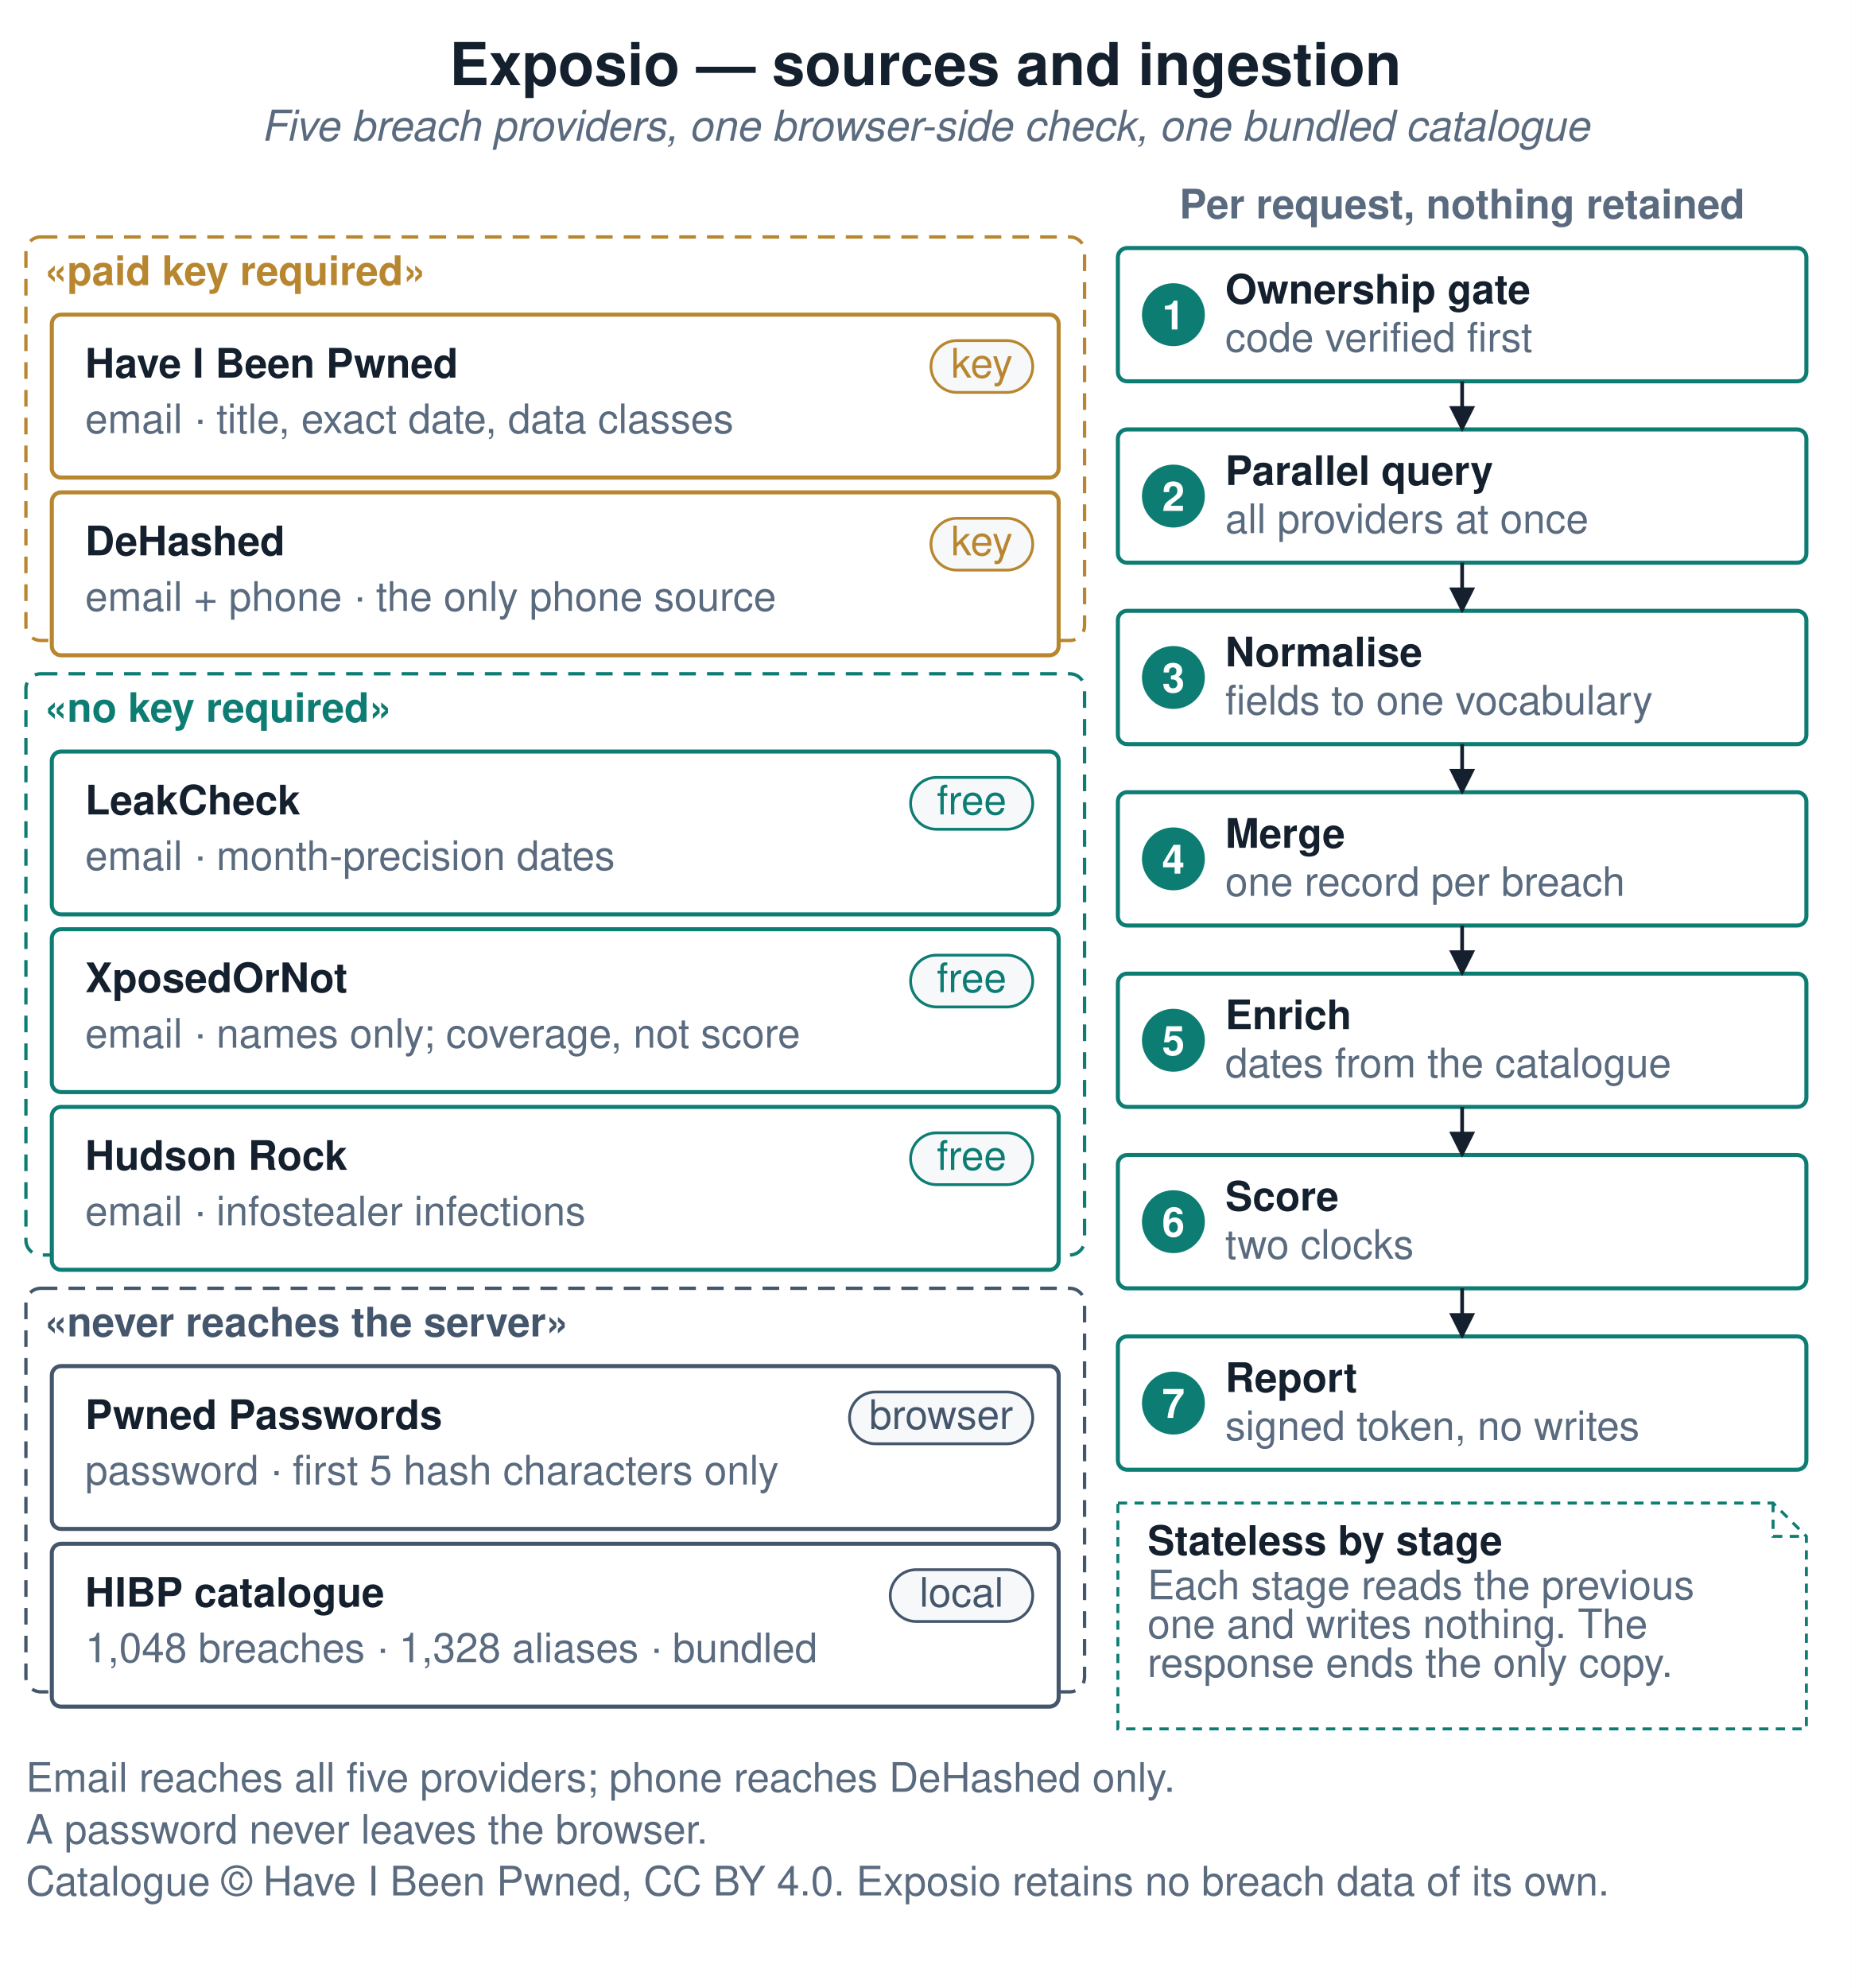
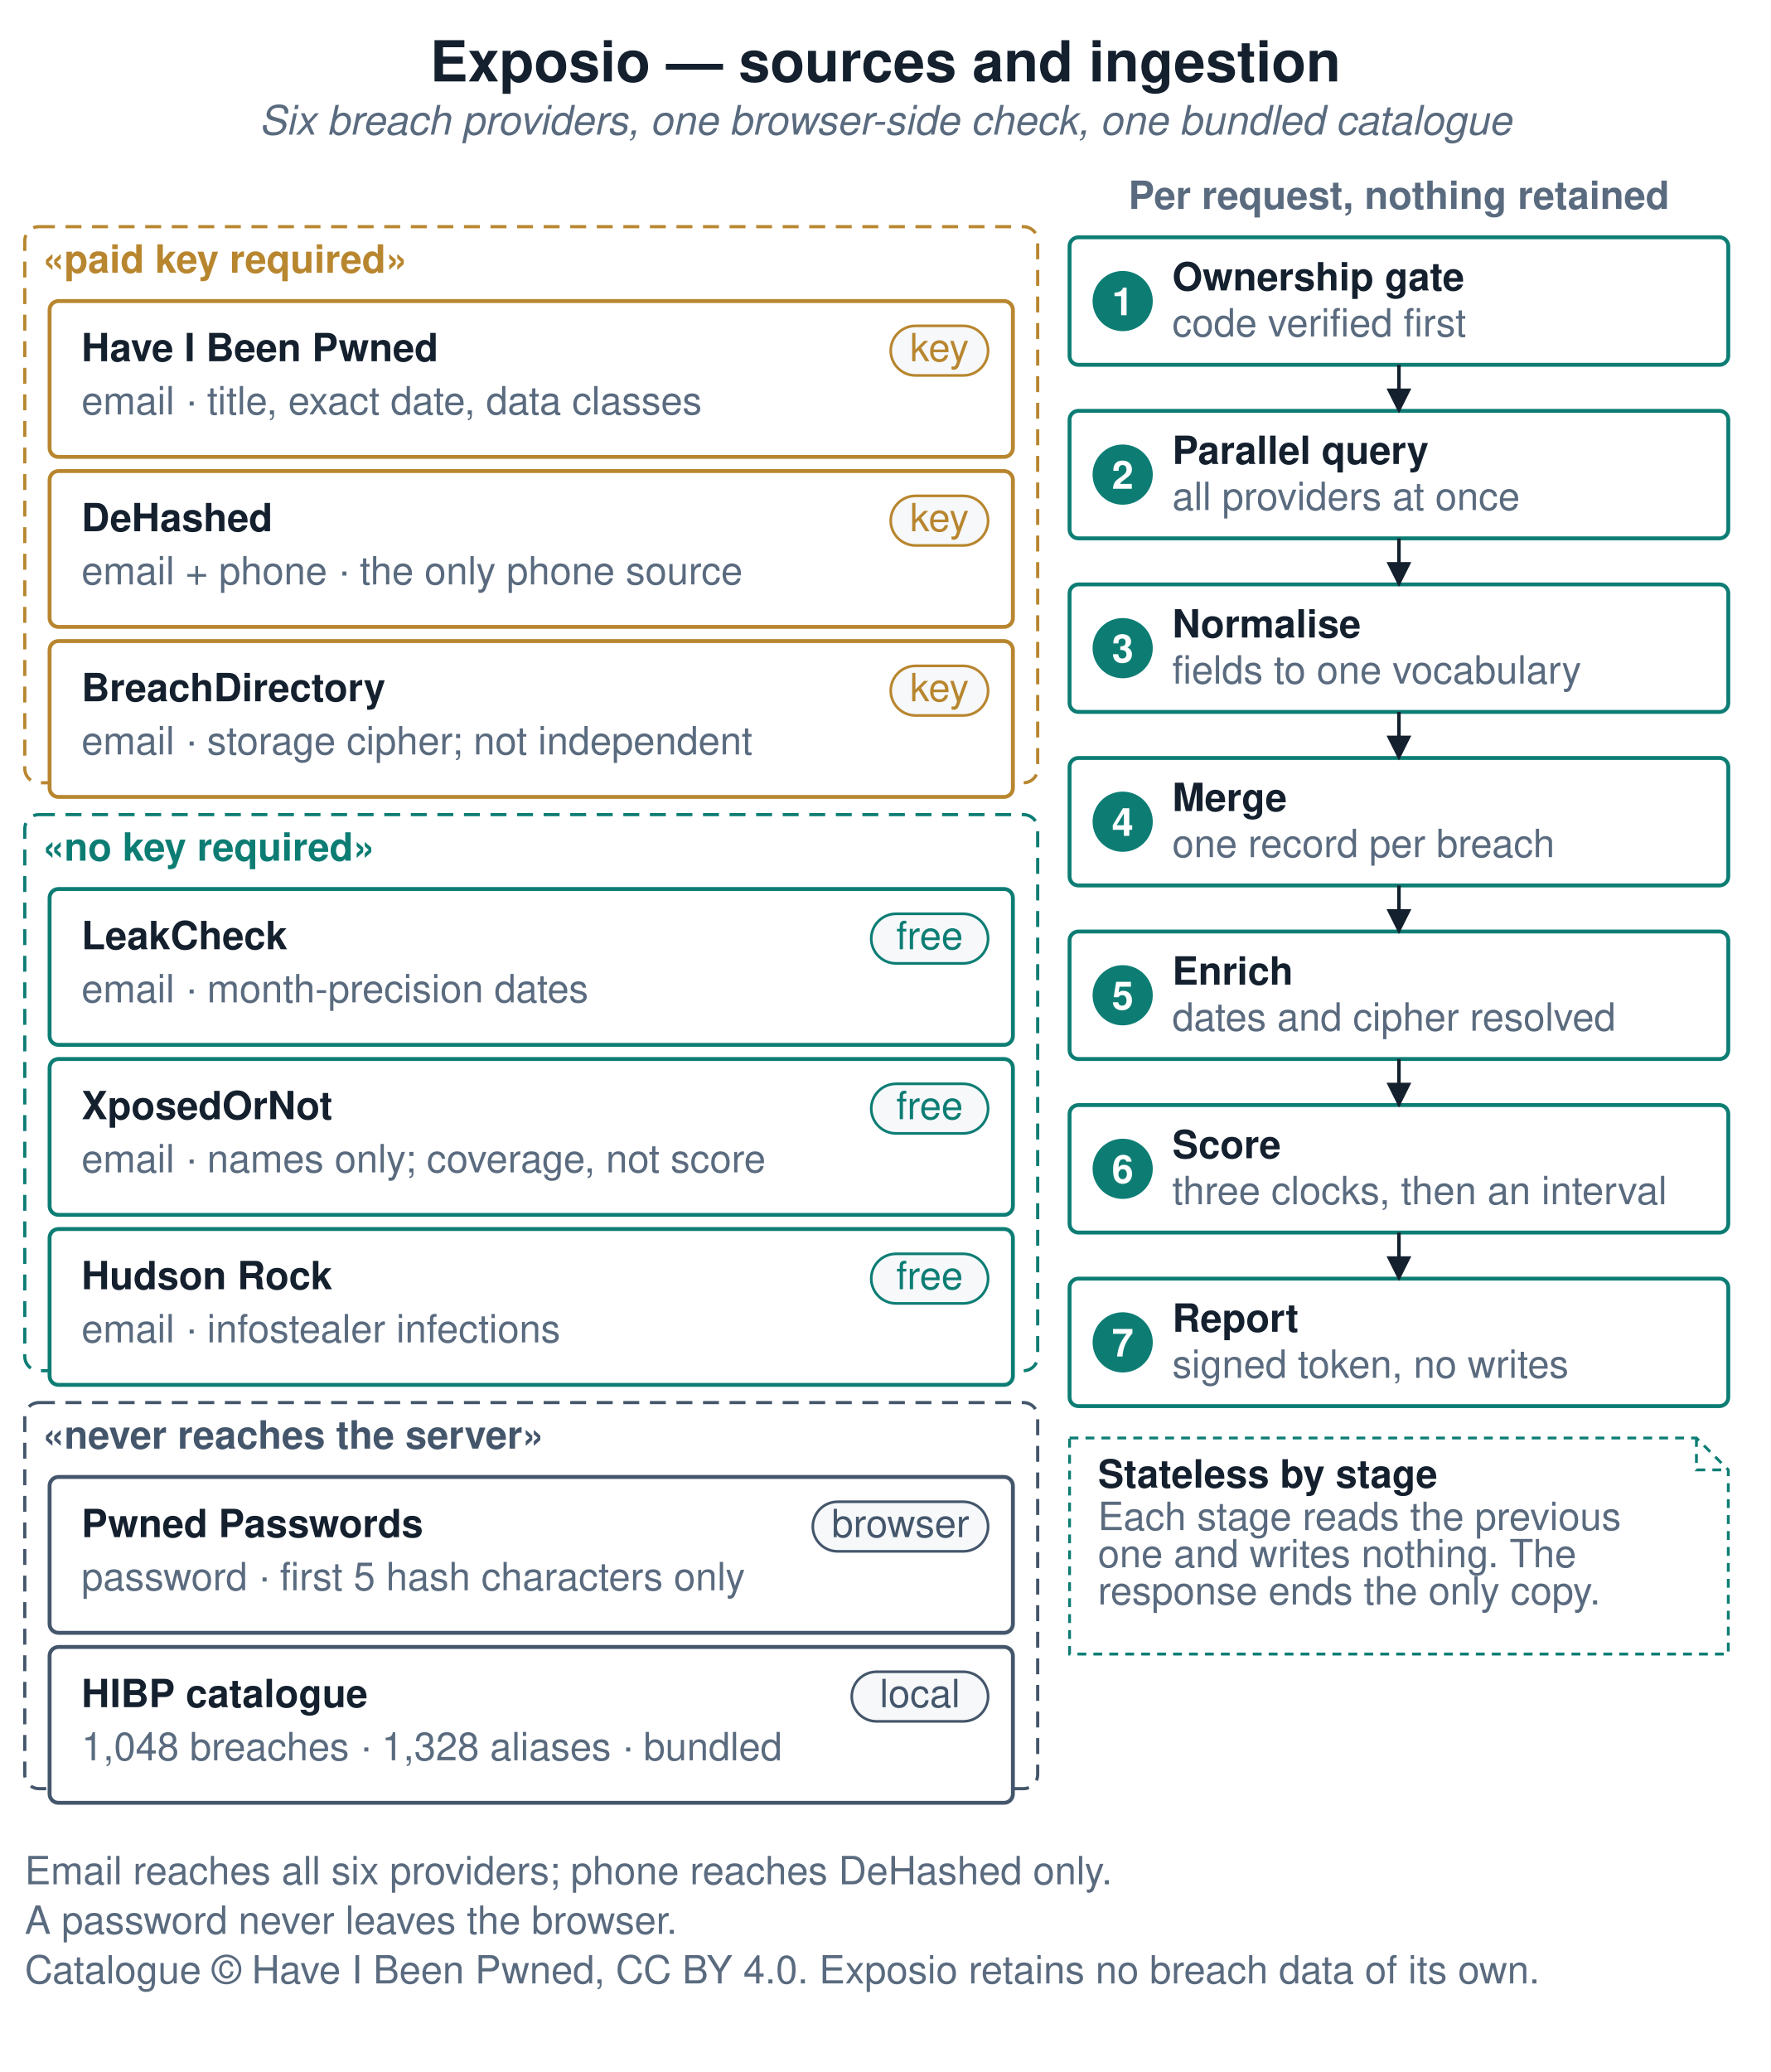
- <svg xmlns="http://www.w3.org/2000/svg" viewBox="0 0 1000 1074" width="1000" height="1074" font-family="Segoe UI, Calibri, Helvetica, Arial, sans-serif">
+ <svg xmlns="http://www.w3.org/2000/svg" viewBox="0 0 1000 1170" width="1000" height="1170" font-family="Segoe UI, Calibri, Helvetica, Arial, sans-serif">
  <defs>
    <marker id="arrow" viewBox="0 0 10 10" refX="9" refY="5" markerWidth="7" markerHeight="7" orient="auto-start-reverse">
      <path d="M0,0 L10,5 L0,10 z" fill="#14202E" />
    </marker>
    <marker id="open" viewBox="0 0 10 10" refX="9" refY="5" markerWidth="9" markerHeight="9" orient="auto-start-reverse">
      <path d="M0,0 L10,5 L0,10" fill="none" stroke="#14202E" stroke-width="1.6" />
    </marker>
    <marker id="hollow" viewBox="0 0 12 12" refX="11" refY="6" markerWidth="12" markerHeight="12" orient="auto-start-reverse">
      <path d="M0,0 L12,6 L0,12 z" fill="#FFFFFF" stroke="#14202E" stroke-width="1.6" />
    </marker>
  </defs>
-   <rect width="1000" height="1074" fill="#FFFFFF" />
+   <rect width="1000" height="1170" fill="#FFFFFF" />
  <text x="500.0" y="46" font-family="Segoe UI, Calibri, Helvetica, Arial, sans-serif" font-size="32" fill="#14202E" text-anchor="middle" font-weight="600">Exposio — sources and ingestion</text>
-   <text x="500.0" y="76" font-family="Segoe UI, Calibri, Helvetica, Arial, sans-serif" font-size="23" fill="#5A6B7F" text-anchor="middle" font-weight="400" font-style="italic">Five breach providers, one browser-side check, one bundled catalogue</text>
-   <rect x="14.0" y="128" width="572" height="218" rx="8" fill="none" stroke="#B8862F" stroke-width="1.8" stroke-dasharray="9 6" />
+   <text x="500.0" y="76" font-family="Segoe UI, Calibri, Helvetica, Arial, sans-serif" font-size="23" fill="#5A6B7F" text-anchor="middle" font-weight="400" font-style="italic">Six breach providers, one browser-side check, one bundled catalogue</text>
+   <rect x="14.0" y="128" width="572" height="314" rx="8" fill="none" stroke="#B8862F" stroke-width="1.8" stroke-dasharray="9 6" />
  <text x="24.0" y="154" font-family="Segoe UI, Calibri, Helvetica, Arial, sans-serif" font-size="22" fill="#B8862F" text-anchor="start" font-weight="600">«paid key required»</text>
  <rect x="28.0" y="170" width="544" height="88" rx="5" fill="#FFFFFF" stroke="#B8862F" stroke-width="2.2" />
  <text x="46.0" y="204" font-family="Segoe UI, Calibri, Helvetica, Arial, sans-serif" font-size="22" fill="#14202E" text-anchor="start" font-weight="600">Have I Been Pwned</text>
  <text x="46.0" y="234" font-family="Segoe UI, Calibri, Helvetica, Arial, sans-serif" font-size="22" fill="#5A6B7F" text-anchor="start" font-weight="400">email · title, exact date, data classes</text>
  <rect x="503.0" y="184" width="55" height="28" rx="14" fill="#F6F8FA" stroke="#B8862F" stroke-width="1.5" />
  <text x="530.5" y="204" font-family="Segoe UI, Calibri, Helvetica, Arial, sans-serif" font-size="22" fill="#B8862F" text-anchor="middle" font-weight="400">key</text>
  <rect x="28.0" y="266" width="544" height="88" rx="5" fill="#FFFFFF" stroke="#B8862F" stroke-width="2.2" />
  <text x="46.0" y="300" font-family="Segoe UI, Calibri, Helvetica, Arial, sans-serif" font-size="22" fill="#14202E" text-anchor="start" font-weight="600">DeHashed</text>
  <text x="46.0" y="330" font-family="Segoe UI, Calibri, Helvetica, Arial, sans-serif" font-size="22" fill="#5A6B7F" text-anchor="start" font-weight="400">email + phone · the only phone source</text>
  <rect x="503.0" y="280" width="55" height="28" rx="14" fill="#F6F8FA" stroke="#B8862F" stroke-width="1.5" />
  <text x="530.5" y="300" font-family="Segoe UI, Calibri, Helvetica, Arial, sans-serif" font-size="22" fill="#B8862F" text-anchor="middle" font-weight="400">key</text>
-   <rect x="14.0" y="364" width="572" height="314" rx="8" fill="none" stroke="#0D7D74" stroke-width="1.8" stroke-dasharray="9 6" />
-   <text x="24.0" y="390" font-family="Segoe UI, Calibri, Helvetica, Arial, sans-serif" font-size="22" fill="#0D7D74" text-anchor="start" font-weight="600">«no key required»</text>
-   <rect x="28.0" y="406" width="544" height="88" rx="5" fill="#FFFFFF" stroke="#0D7D74" stroke-width="2.2" />
-   <text x="46.0" y="440" font-family="Segoe UI, Calibri, Helvetica, Arial, sans-serif" font-size="22" fill="#14202E" text-anchor="start" font-weight="600">LeakCheck</text>
-   <text x="46.0" y="470" font-family="Segoe UI, Calibri, Helvetica, Arial, sans-serif" font-size="22" fill="#5A6B7F" text-anchor="start" font-weight="400">email · month-precision dates</text>
-   <rect x="492.0" y="420" width="66" height="28" rx="14" fill="#F6F8FA" stroke="#0D7D74" stroke-width="1.5" />
-   <text x="525.0" y="440" font-family="Segoe UI, Calibri, Helvetica, Arial, sans-serif" font-size="22" fill="#0D7D74" text-anchor="middle" font-weight="400">free</text>
+   <rect x="28.0" y="362" width="544" height="88" rx="5" fill="#FFFFFF" stroke="#B8862F" stroke-width="2.2" />
+   <text x="46.0" y="396" font-family="Segoe UI, Calibri, Helvetica, Arial, sans-serif" font-size="22" fill="#14202E" text-anchor="start" font-weight="600">BreachDirectory</text>
+   <text x="46.0" y="426" font-family="Segoe UI, Calibri, Helvetica, Arial, sans-serif" font-size="22" fill="#5A6B7F" text-anchor="start" font-weight="400">email · storage cipher; not independent</text>
+   <rect x="503.0" y="376" width="55" height="28" rx="14" fill="#F6F8FA" stroke="#B8862F" stroke-width="1.5" />
+   <text x="530.5" y="396" font-family="Segoe UI, Calibri, Helvetica, Arial, sans-serif" font-size="22" fill="#B8862F" text-anchor="middle" font-weight="400">key</text>
+   <rect x="14.0" y="460" width="572" height="314" rx="8" fill="none" stroke="#0D7D74" stroke-width="1.8" stroke-dasharray="9 6" />
+   <text x="24.0" y="486" font-family="Segoe UI, Calibri, Helvetica, Arial, sans-serif" font-size="22" fill="#0D7D74" text-anchor="start" font-weight="600">«no key required»</text>
  <rect x="28.0" y="502" width="544" height="88" rx="5" fill="#FFFFFF" stroke="#0D7D74" stroke-width="2.2" />
-   <text x="46.0" y="536" font-family="Segoe UI, Calibri, Helvetica, Arial, sans-serif" font-size="22" fill="#14202E" text-anchor="start" font-weight="600">XposedOrNot</text>
-   <text x="46.0" y="566" font-family="Segoe UI, Calibri, Helvetica, Arial, sans-serif" font-size="22" fill="#5A6B7F" text-anchor="start" font-weight="400">email · names only; coverage, not score</text>
+   <text x="46.0" y="536" font-family="Segoe UI, Calibri, Helvetica, Arial, sans-serif" font-size="22" fill="#14202E" text-anchor="start" font-weight="600">LeakCheck</text>
+   <text x="46.0" y="566" font-family="Segoe UI, Calibri, Helvetica, Arial, sans-serif" font-size="22" fill="#5A6B7F" text-anchor="start" font-weight="400">email · month-precision dates</text>
  <rect x="492.0" y="516" width="66" height="28" rx="14" fill="#F6F8FA" stroke="#0D7D74" stroke-width="1.5" />
  <text x="525.0" y="536" font-family="Segoe UI, Calibri, Helvetica, Arial, sans-serif" font-size="22" fill="#0D7D74" text-anchor="middle" font-weight="400">free</text>
  <rect x="28.0" y="598" width="544" height="88" rx="5" fill="#FFFFFF" stroke="#0D7D74" stroke-width="2.2" />
-   <text x="46.0" y="632" font-family="Segoe UI, Calibri, Helvetica, Arial, sans-serif" font-size="22" fill="#14202E" text-anchor="start" font-weight="600">Hudson Rock</text>
-   <text x="46.0" y="662" font-family="Segoe UI, Calibri, Helvetica, Arial, sans-serif" font-size="22" fill="#5A6B7F" text-anchor="start" font-weight="400">email · infostealer infections</text>
+   <text x="46.0" y="632" font-family="Segoe UI, Calibri, Helvetica, Arial, sans-serif" font-size="22" fill="#14202E" text-anchor="start" font-weight="600">XposedOrNot</text>
+   <text x="46.0" y="662" font-family="Segoe UI, Calibri, Helvetica, Arial, sans-serif" font-size="22" fill="#5A6B7F" text-anchor="start" font-weight="400">email · names only; coverage, not score</text>
  <rect x="492.0" y="612" width="66" height="28" rx="14" fill="#F6F8FA" stroke="#0D7D74" stroke-width="1.5" />
  <text x="525.0" y="632" font-family="Segoe UI, Calibri, Helvetica, Arial, sans-serif" font-size="22" fill="#0D7D74" text-anchor="middle" font-weight="400">free</text>
-   <rect x="14.0" y="696" width="572" height="218" rx="8" fill="none" stroke="#44566B" stroke-width="1.8" stroke-dasharray="9 6" />
-   <text x="24.0" y="722" font-family="Segoe UI, Calibri, Helvetica, Arial, sans-serif" font-size="22" fill="#44566B" text-anchor="start" font-weight="600">«never reaches the server»</text>
-   <rect x="28.0" y="738" width="544" height="88" rx="5" fill="#FFFFFF" stroke="#44566B" stroke-width="2.2" />
-   <text x="46.0" y="772" font-family="Segoe UI, Calibri, Helvetica, Arial, sans-serif" font-size="22" fill="#14202E" text-anchor="start" font-weight="600">Pwned Passwords</text>
-   <text x="46.0" y="802" font-family="Segoe UI, Calibri, Helvetica, Arial, sans-serif" font-size="22" fill="#5A6B7F" text-anchor="start" font-weight="400">password · first 5 hash characters only</text>
-   <rect x="459.0" y="752" width="99" height="28" rx="14" fill="#F6F8FA" stroke="#44566B" stroke-width="1.5" />
-   <text x="508.5" y="772" font-family="Segoe UI, Calibri, Helvetica, Arial, sans-serif" font-size="22" fill="#44566B" text-anchor="middle" font-weight="400">browser</text>
+   <rect x="28.0" y="694" width="544" height="88" rx="5" fill="#FFFFFF" stroke="#0D7D74" stroke-width="2.2" />
+   <text x="46.0" y="728" font-family="Segoe UI, Calibri, Helvetica, Arial, sans-serif" font-size="22" fill="#14202E" text-anchor="start" font-weight="600">Hudson Rock</text>
+   <text x="46.0" y="758" font-family="Segoe UI, Calibri, Helvetica, Arial, sans-serif" font-size="22" fill="#5A6B7F" text-anchor="start" font-weight="400">email · infostealer infections</text>
+   <rect x="492.0" y="708" width="66" height="28" rx="14" fill="#F6F8FA" stroke="#0D7D74" stroke-width="1.5" />
+   <text x="525.0" y="728" font-family="Segoe UI, Calibri, Helvetica, Arial, sans-serif" font-size="22" fill="#0D7D74" text-anchor="middle" font-weight="400">free</text>
+   <rect x="14.0" y="792" width="572" height="218" rx="8" fill="none" stroke="#44566B" stroke-width="1.8" stroke-dasharray="9 6" />
+   <text x="24.0" y="818" font-family="Segoe UI, Calibri, Helvetica, Arial, sans-serif" font-size="22" fill="#44566B" text-anchor="start" font-weight="600">«never reaches the server»</text>
  <rect x="28.0" y="834" width="544" height="88" rx="5" fill="#FFFFFF" stroke="#44566B" stroke-width="2.2" />
-   <text x="46.0" y="868" font-family="Segoe UI, Calibri, Helvetica, Arial, sans-serif" font-size="22" fill="#14202E" text-anchor="start" font-weight="600">HIBP catalogue</text>
-   <text x="46.0" y="898" font-family="Segoe UI, Calibri, Helvetica, Arial, sans-serif" font-size="22" fill="#5A6B7F" text-anchor="start" font-weight="400">1,048 breaches · 1,328 aliases · bundled</text>
-   <rect x="481.0" y="848" width="77" height="28" rx="14" fill="#F6F8FA" stroke="#44566B" stroke-width="1.5" />
-   <text x="519.5" y="868" font-family="Segoe UI, Calibri, Helvetica, Arial, sans-serif" font-size="22" fill="#44566B" text-anchor="middle" font-weight="400">local</text>
+   <text x="46.0" y="868" font-family="Segoe UI, Calibri, Helvetica, Arial, sans-serif" font-size="22" fill="#14202E" text-anchor="start" font-weight="600">Pwned Passwords</text>
+   <text x="46.0" y="898" font-family="Segoe UI, Calibri, Helvetica, Arial, sans-serif" font-size="22" fill="#5A6B7F" text-anchor="start" font-weight="400">password · first 5 hash characters only</text>
+   <rect x="459.0" y="848" width="99" height="28" rx="14" fill="#F6F8FA" stroke="#44566B" stroke-width="1.5" />
+   <text x="508.5" y="868" font-family="Segoe UI, Calibri, Helvetica, Arial, sans-serif" font-size="22" fill="#44566B" text-anchor="middle" font-weight="400">browser</text>
+   <rect x="28.0" y="930" width="544" height="88" rx="5" fill="#FFFFFF" stroke="#44566B" stroke-width="2.2" />
+   <text x="46.0" y="964" font-family="Segoe UI, Calibri, Helvetica, Arial, sans-serif" font-size="22" fill="#14202E" text-anchor="start" font-weight="600">HIBP catalogue</text>
+   <text x="46.0" y="994" font-family="Segoe UI, Calibri, Helvetica, Arial, sans-serif" font-size="22" fill="#5A6B7F" text-anchor="start" font-weight="400">1,048 breaches · 1,328 aliases · bundled</text>
+   <rect x="481.0" y="944" width="77" height="28" rx="14" fill="#F6F8FA" stroke="#44566B" stroke-width="1.5" />
+   <text x="519.5" y="964" font-family="Segoe UI, Calibri, Helvetica, Arial, sans-serif" font-size="22" fill="#44566B" text-anchor="middle" font-weight="400">local</text>
  <text x="790" y="118" font-family="Segoe UI, Calibri, Helvetica, Arial, sans-serif" font-size="22" fill="#5A6B7F" text-anchor="middle" font-weight="600">Per request, nothing retained</text>
  <rect x="604.0" y="134" width="372" height="72" rx="5" fill="#FFFFFF" stroke="#0D7D74" stroke-width="2.2" />
  <circle cx="634.0" cy="170" r="17" fill="#0D7D74" />
  <text x="634.0" y="178" font-family="Segoe UI, Calibri, Helvetica, Arial, sans-serif" font-size="22" fill="#FFFFFF" text-anchor="middle" font-weight="600">1</text>
  <text x="662.0" y="164" font-family="Segoe UI, Calibri, Helvetica, Arial, sans-serif" font-size="22" fill="#14202E" text-anchor="start" font-weight="600">Ownership gate</text>
  <text x="662.0" y="190" font-family="Segoe UI, Calibri, Helvetica, Arial, sans-serif" font-size="22" fill="#5A6B7F" text-anchor="start" font-weight="400">code verified first</text>
  <rect x="604.0" y="232" width="372" height="72" rx="5" fill="#FFFFFF" stroke="#0D7D74" stroke-width="2.2" />
  <circle cx="634.0" cy="268" r="17" fill="#0D7D74" />
  <text x="634.0" y="276" font-family="Segoe UI, Calibri, Helvetica, Arial, sans-serif" font-size="22" fill="#FFFFFF" text-anchor="middle" font-weight="600">2</text>
  <text x="662.0" y="262" font-family="Segoe UI, Calibri, Helvetica, Arial, sans-serif" font-size="22" fill="#14202E" text-anchor="start" font-weight="600">Parallel query</text>
  <text x="662.0" y="288" font-family="Segoe UI, Calibri, Helvetica, Arial, sans-serif" font-size="22" fill="#5A6B7F" text-anchor="start" font-weight="400">all providers at once</text>
  <rect x="604.0" y="330" width="372" height="72" rx="5" fill="#FFFFFF" stroke="#0D7D74" stroke-width="2.2" />
  <circle cx="634.0" cy="366" r="17" fill="#0D7D74" />
  <text x="634.0" y="374" font-family="Segoe UI, Calibri, Helvetica, Arial, sans-serif" font-size="22" fill="#FFFFFF" text-anchor="middle" font-weight="600">3</text>
  <text x="662.0" y="360" font-family="Segoe UI, Calibri, Helvetica, Arial, sans-serif" font-size="22" fill="#14202E" text-anchor="start" font-weight="600">Normalise</text>
  <text x="662.0" y="386" font-family="Segoe UI, Calibri, Helvetica, Arial, sans-serif" font-size="22" fill="#5A6B7F" text-anchor="start" font-weight="400">fields to one vocabulary</text>
  <rect x="604.0" y="428" width="372" height="72" rx="5" fill="#FFFFFF" stroke="#0D7D74" stroke-width="2.2" />
  <circle cx="634.0" cy="464" r="17" fill="#0D7D74" />
  <text x="634.0" y="472" font-family="Segoe UI, Calibri, Helvetica, Arial, sans-serif" font-size="22" fill="#FFFFFF" text-anchor="middle" font-weight="600">4</text>
  <text x="662.0" y="458" font-family="Segoe UI, Calibri, Helvetica, Arial, sans-serif" font-size="22" fill="#14202E" text-anchor="start" font-weight="600">Merge</text>
  <text x="662.0" y="484" font-family="Segoe UI, Calibri, Helvetica, Arial, sans-serif" font-size="22" fill="#5A6B7F" text-anchor="start" font-weight="400">one record per breach</text>
  <rect x="604.0" y="526" width="372" height="72" rx="5" fill="#FFFFFF" stroke="#0D7D74" stroke-width="2.2" />
  <circle cx="634.0" cy="562" r="17" fill="#0D7D74" />
  <text x="634.0" y="570" font-family="Segoe UI, Calibri, Helvetica, Arial, sans-serif" font-size="22" fill="#FFFFFF" text-anchor="middle" font-weight="600">5</text>
  <text x="662.0" y="556" font-family="Segoe UI, Calibri, Helvetica, Arial, sans-serif" font-size="22" fill="#14202E" text-anchor="start" font-weight="600">Enrich</text>
-   <text x="662.0" y="582" font-family="Segoe UI, Calibri, Helvetica, Arial, sans-serif" font-size="22" fill="#5A6B7F" text-anchor="start" font-weight="400">dates from the catalogue</text>
+   <text x="662.0" y="582" font-family="Segoe UI, Calibri, Helvetica, Arial, sans-serif" font-size="22" fill="#5A6B7F" text-anchor="start" font-weight="400">dates and cipher resolved</text>
  <rect x="604.0" y="624" width="372" height="72" rx="5" fill="#FFFFFF" stroke="#0D7D74" stroke-width="2.2" />
  <circle cx="634.0" cy="660" r="17" fill="#0D7D74" />
  <text x="634.0" y="668" font-family="Segoe UI, Calibri, Helvetica, Arial, sans-serif" font-size="22" fill="#FFFFFF" text-anchor="middle" font-weight="600">6</text>
  <text x="662.0" y="654" font-family="Segoe UI, Calibri, Helvetica, Arial, sans-serif" font-size="22" fill="#14202E" text-anchor="start" font-weight="600">Score</text>
-   <text x="662.0" y="680" font-family="Segoe UI, Calibri, Helvetica, Arial, sans-serif" font-size="22" fill="#5A6B7F" text-anchor="start" font-weight="400">two clocks</text>
+   <text x="662.0" y="680" font-family="Segoe UI, Calibri, Helvetica, Arial, sans-serif" font-size="22" fill="#5A6B7F" text-anchor="start" font-weight="400">three clocks, then an interval</text>
  <rect x="604.0" y="722" width="372" height="72" rx="5" fill="#FFFFFF" stroke="#0D7D74" stroke-width="2.2" />
  <circle cx="634.0" cy="758" r="17" fill="#0D7D74" />
  <text x="634.0" y="766" font-family="Segoe UI, Calibri, Helvetica, Arial, sans-serif" font-size="22" fill="#FFFFFF" text-anchor="middle" font-weight="600">7</text>
  <text x="662.0" y="752" font-family="Segoe UI, Calibri, Helvetica, Arial, sans-serif" font-size="22" fill="#14202E" text-anchor="start" font-weight="600">Report</text>
  <text x="662.0" y="778" font-family="Segoe UI, Calibri, Helvetica, Arial, sans-serif" font-size="22" fill="#5A6B7F" text-anchor="start" font-weight="400">signed token, no writes</text>
  <path d="M790,206 L790,232" fill="none" stroke="#14202E" stroke-width="2.0" marker-end="url(#arrow)" />
  <path d="M790,304 L790,330" fill="none" stroke="#14202E" stroke-width="2.0" marker-end="url(#arrow)" />
  <path d="M790,402 L790,428" fill="none" stroke="#14202E" stroke-width="2.0" marker-end="url(#arrow)" />
  <path d="M790,500 L790,526" fill="none" stroke="#14202E" stroke-width="2.0" marker-end="url(#arrow)" />
  <path d="M790,598 L790,624" fill="none" stroke="#14202E" stroke-width="2.0" marker-end="url(#arrow)" />
  <path d="M790,696 L790,722" fill="none" stroke="#14202E" stroke-width="2.0" marker-end="url(#arrow)" />
  <path d="M604.0,812 L958.0,812 L976.0,830 L976.0,934 L604.0,934 Z" fill="#FFFFFF" stroke="#0D7D74" stroke-width="1.6" stroke-dasharray="5 4" />
  <path d="M958.0,812 L958.0,830 L976.0,830" fill="none" stroke="#0D7D74" stroke-width="1.6" stroke-dasharray="5 4" />
  <text x="620.0" y="840" font-family="Segoe UI, Calibri, Helvetica, Arial, sans-serif" font-size="22" fill="#14202E" text-anchor="start" font-weight="600">Stateless by stage</text>
  <text x="620.0" y="864" font-family="Segoe UI, Calibri, Helvetica, Arial, sans-serif" font-size="22" fill="#5A6B7F" text-anchor="start" font-weight="400">Each stage reads the previous</text>
  <text x="620.0" y="885" font-family="Segoe UI, Calibri, Helvetica, Arial, sans-serif" font-size="22" fill="#5A6B7F" text-anchor="start" font-weight="400">one and writes nothing. The</text>
  <text x="620.0" y="906" font-family="Segoe UI, Calibri, Helvetica, Arial, sans-serif" font-size="22" fill="#5A6B7F" text-anchor="start" font-weight="400">response ends the only copy.</text>
-   <text x="14" y="968" font-family="Segoe UI, Calibri, Helvetica, Arial, sans-serif" font-size="22" fill="#5A6B7F" text-anchor="start" font-weight="400">Email reaches all five providers; phone reaches DeHashed only.</text>
-   <text x="14" y="996" font-family="Segoe UI, Calibri, Helvetica, Arial, sans-serif" font-size="22" fill="#5A6B7F" text-anchor="start" font-weight="400">A password never leaves the browser.</text>
-   <text x="14" y="1024" font-family="Segoe UI, Calibri, Helvetica, Arial, sans-serif" font-size="22" fill="#5A6B7F" text-anchor="start" font-weight="400">Catalogue © Have I Been Pwned, CC BY 4.0. Exposio retains no breach data of its own.</text>
+   <text x="14" y="1064" font-family="Segoe UI, Calibri, Helvetica, Arial, sans-serif" font-size="22" fill="#5A6B7F" text-anchor="start" font-weight="400">Email reaches all six providers; phone reaches DeHashed only.</text>
+   <text x="14" y="1092" font-family="Segoe UI, Calibri, Helvetica, Arial, sans-serif" font-size="22" fill="#5A6B7F" text-anchor="start" font-weight="400">A password never leaves the browser.</text>
+   <text x="14" y="1120" font-family="Segoe UI, Calibri, Helvetica, Arial, sans-serif" font-size="22" fill="#5A6B7F" text-anchor="start" font-weight="400">Catalogue © Have I Been Pwned, CC BY 4.0. Exposio retains no breach data of its own.</text>
</svg>
